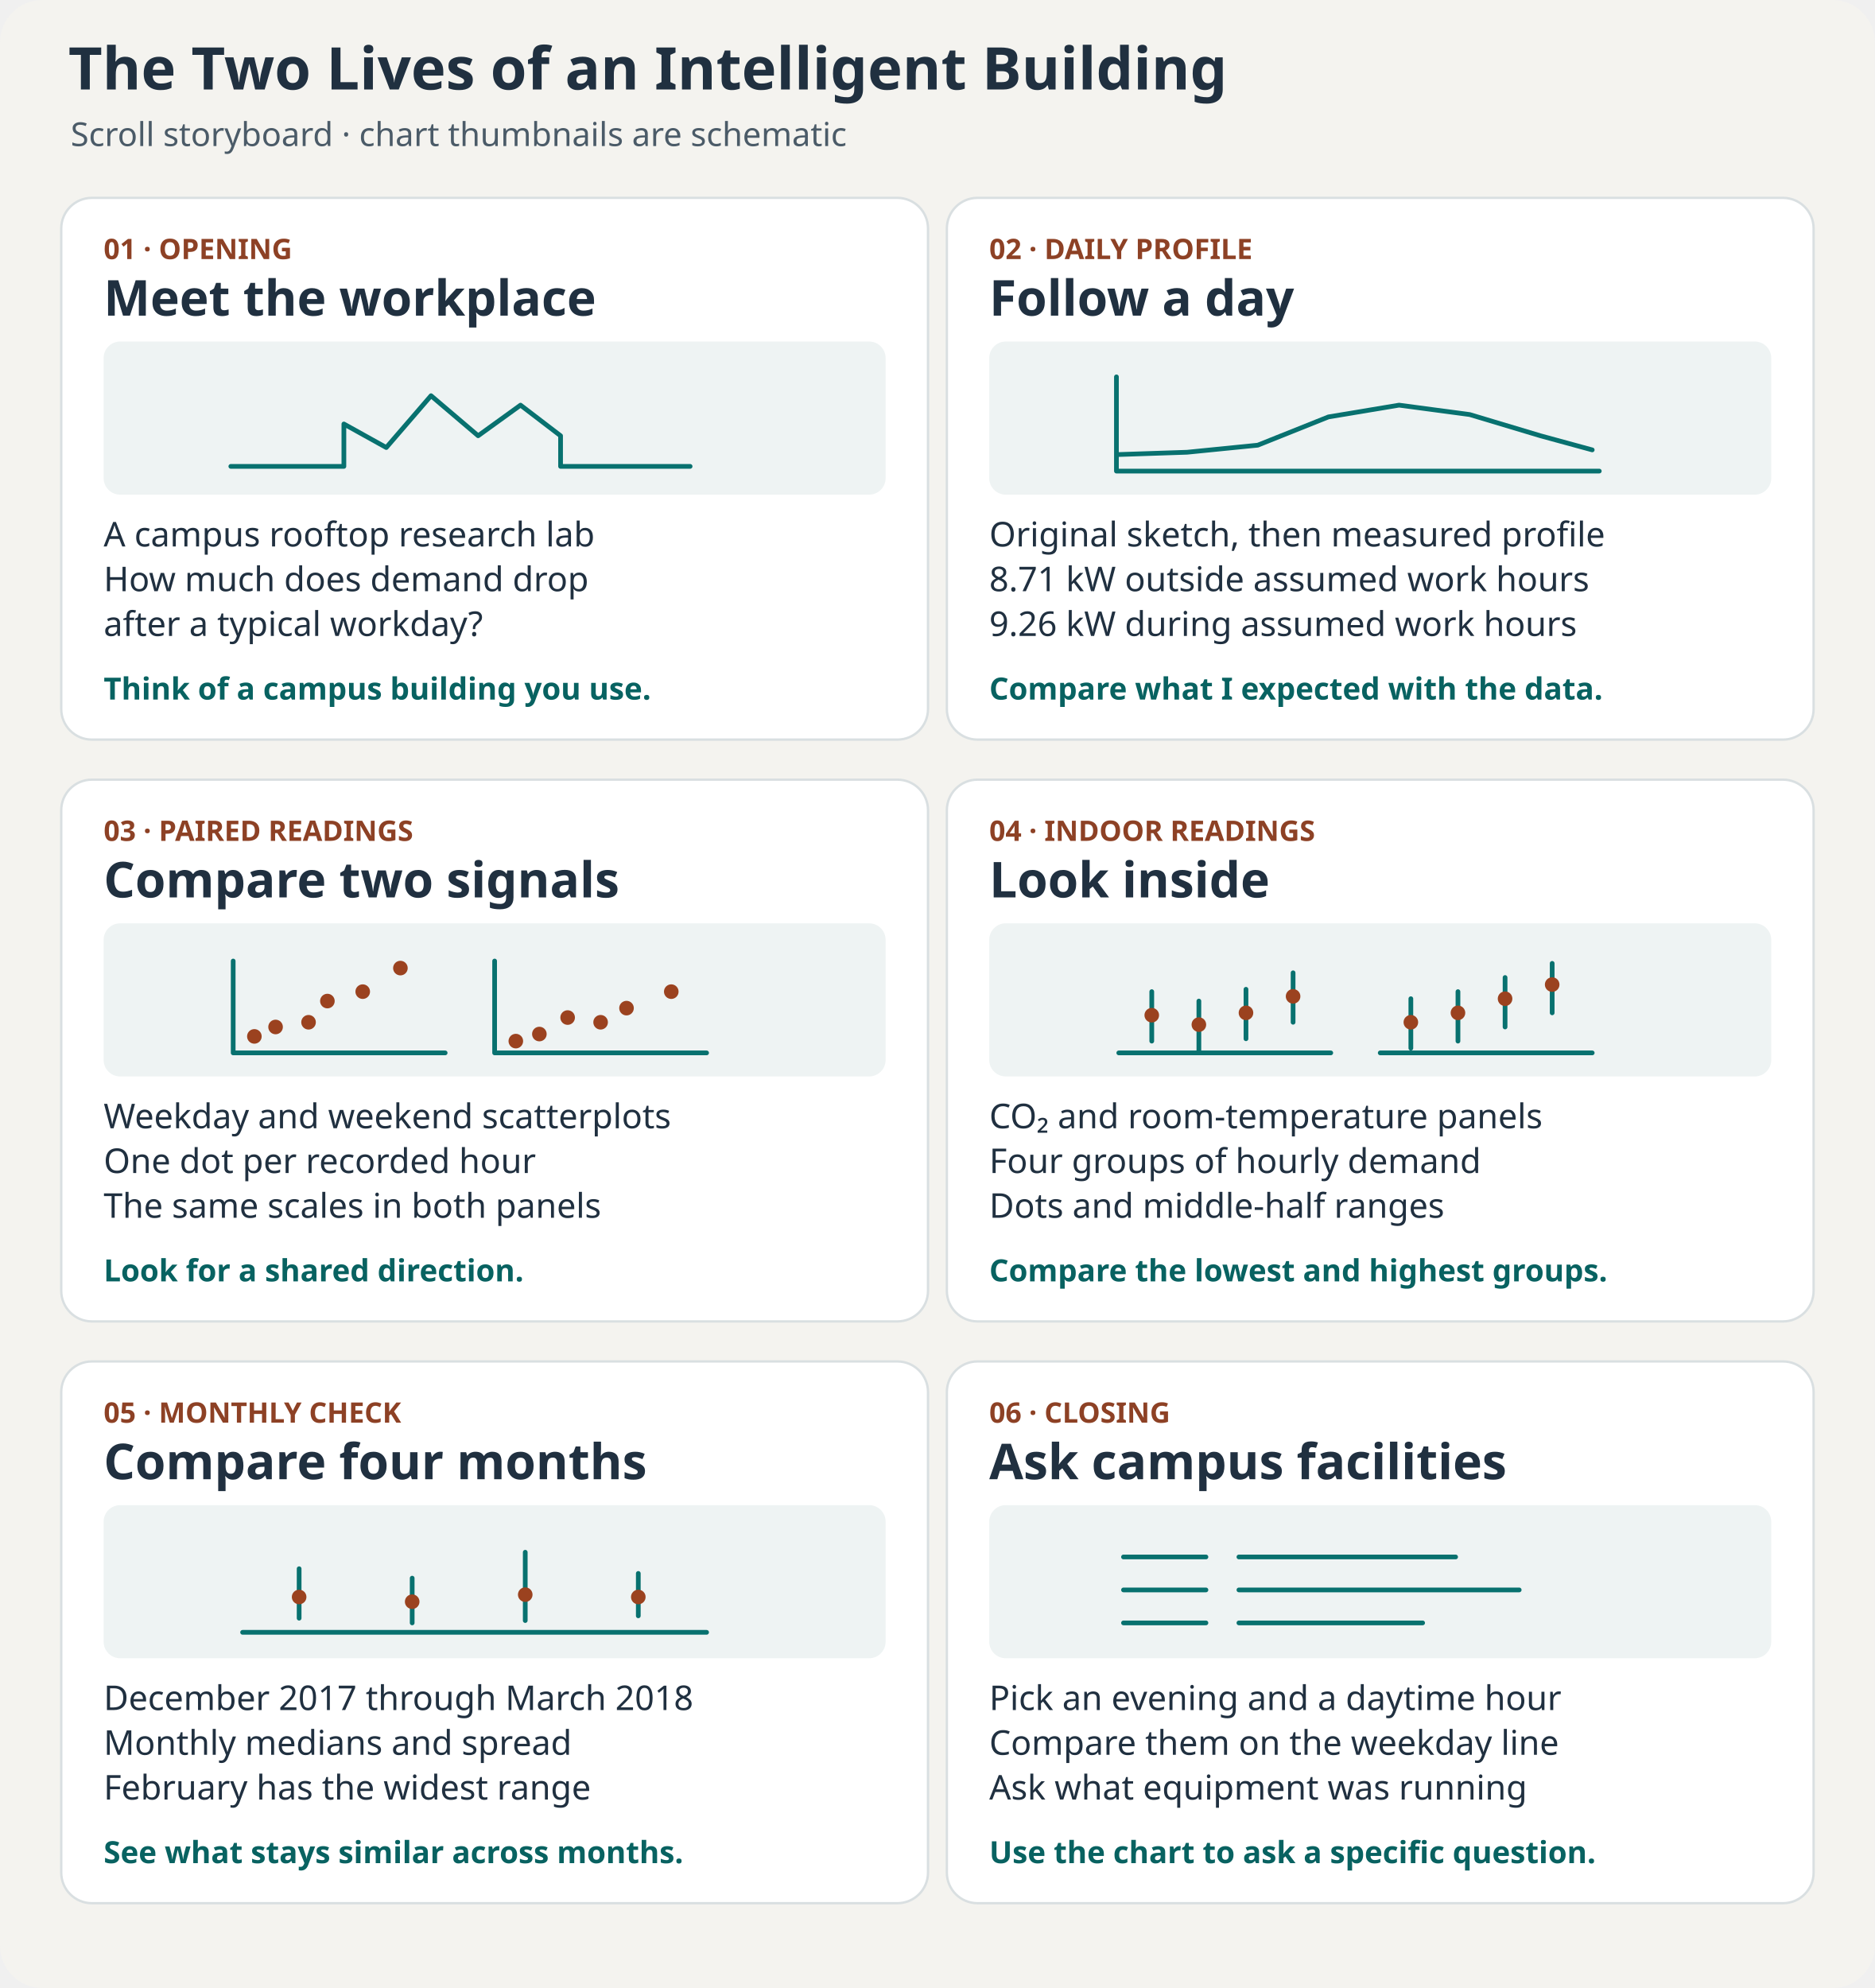
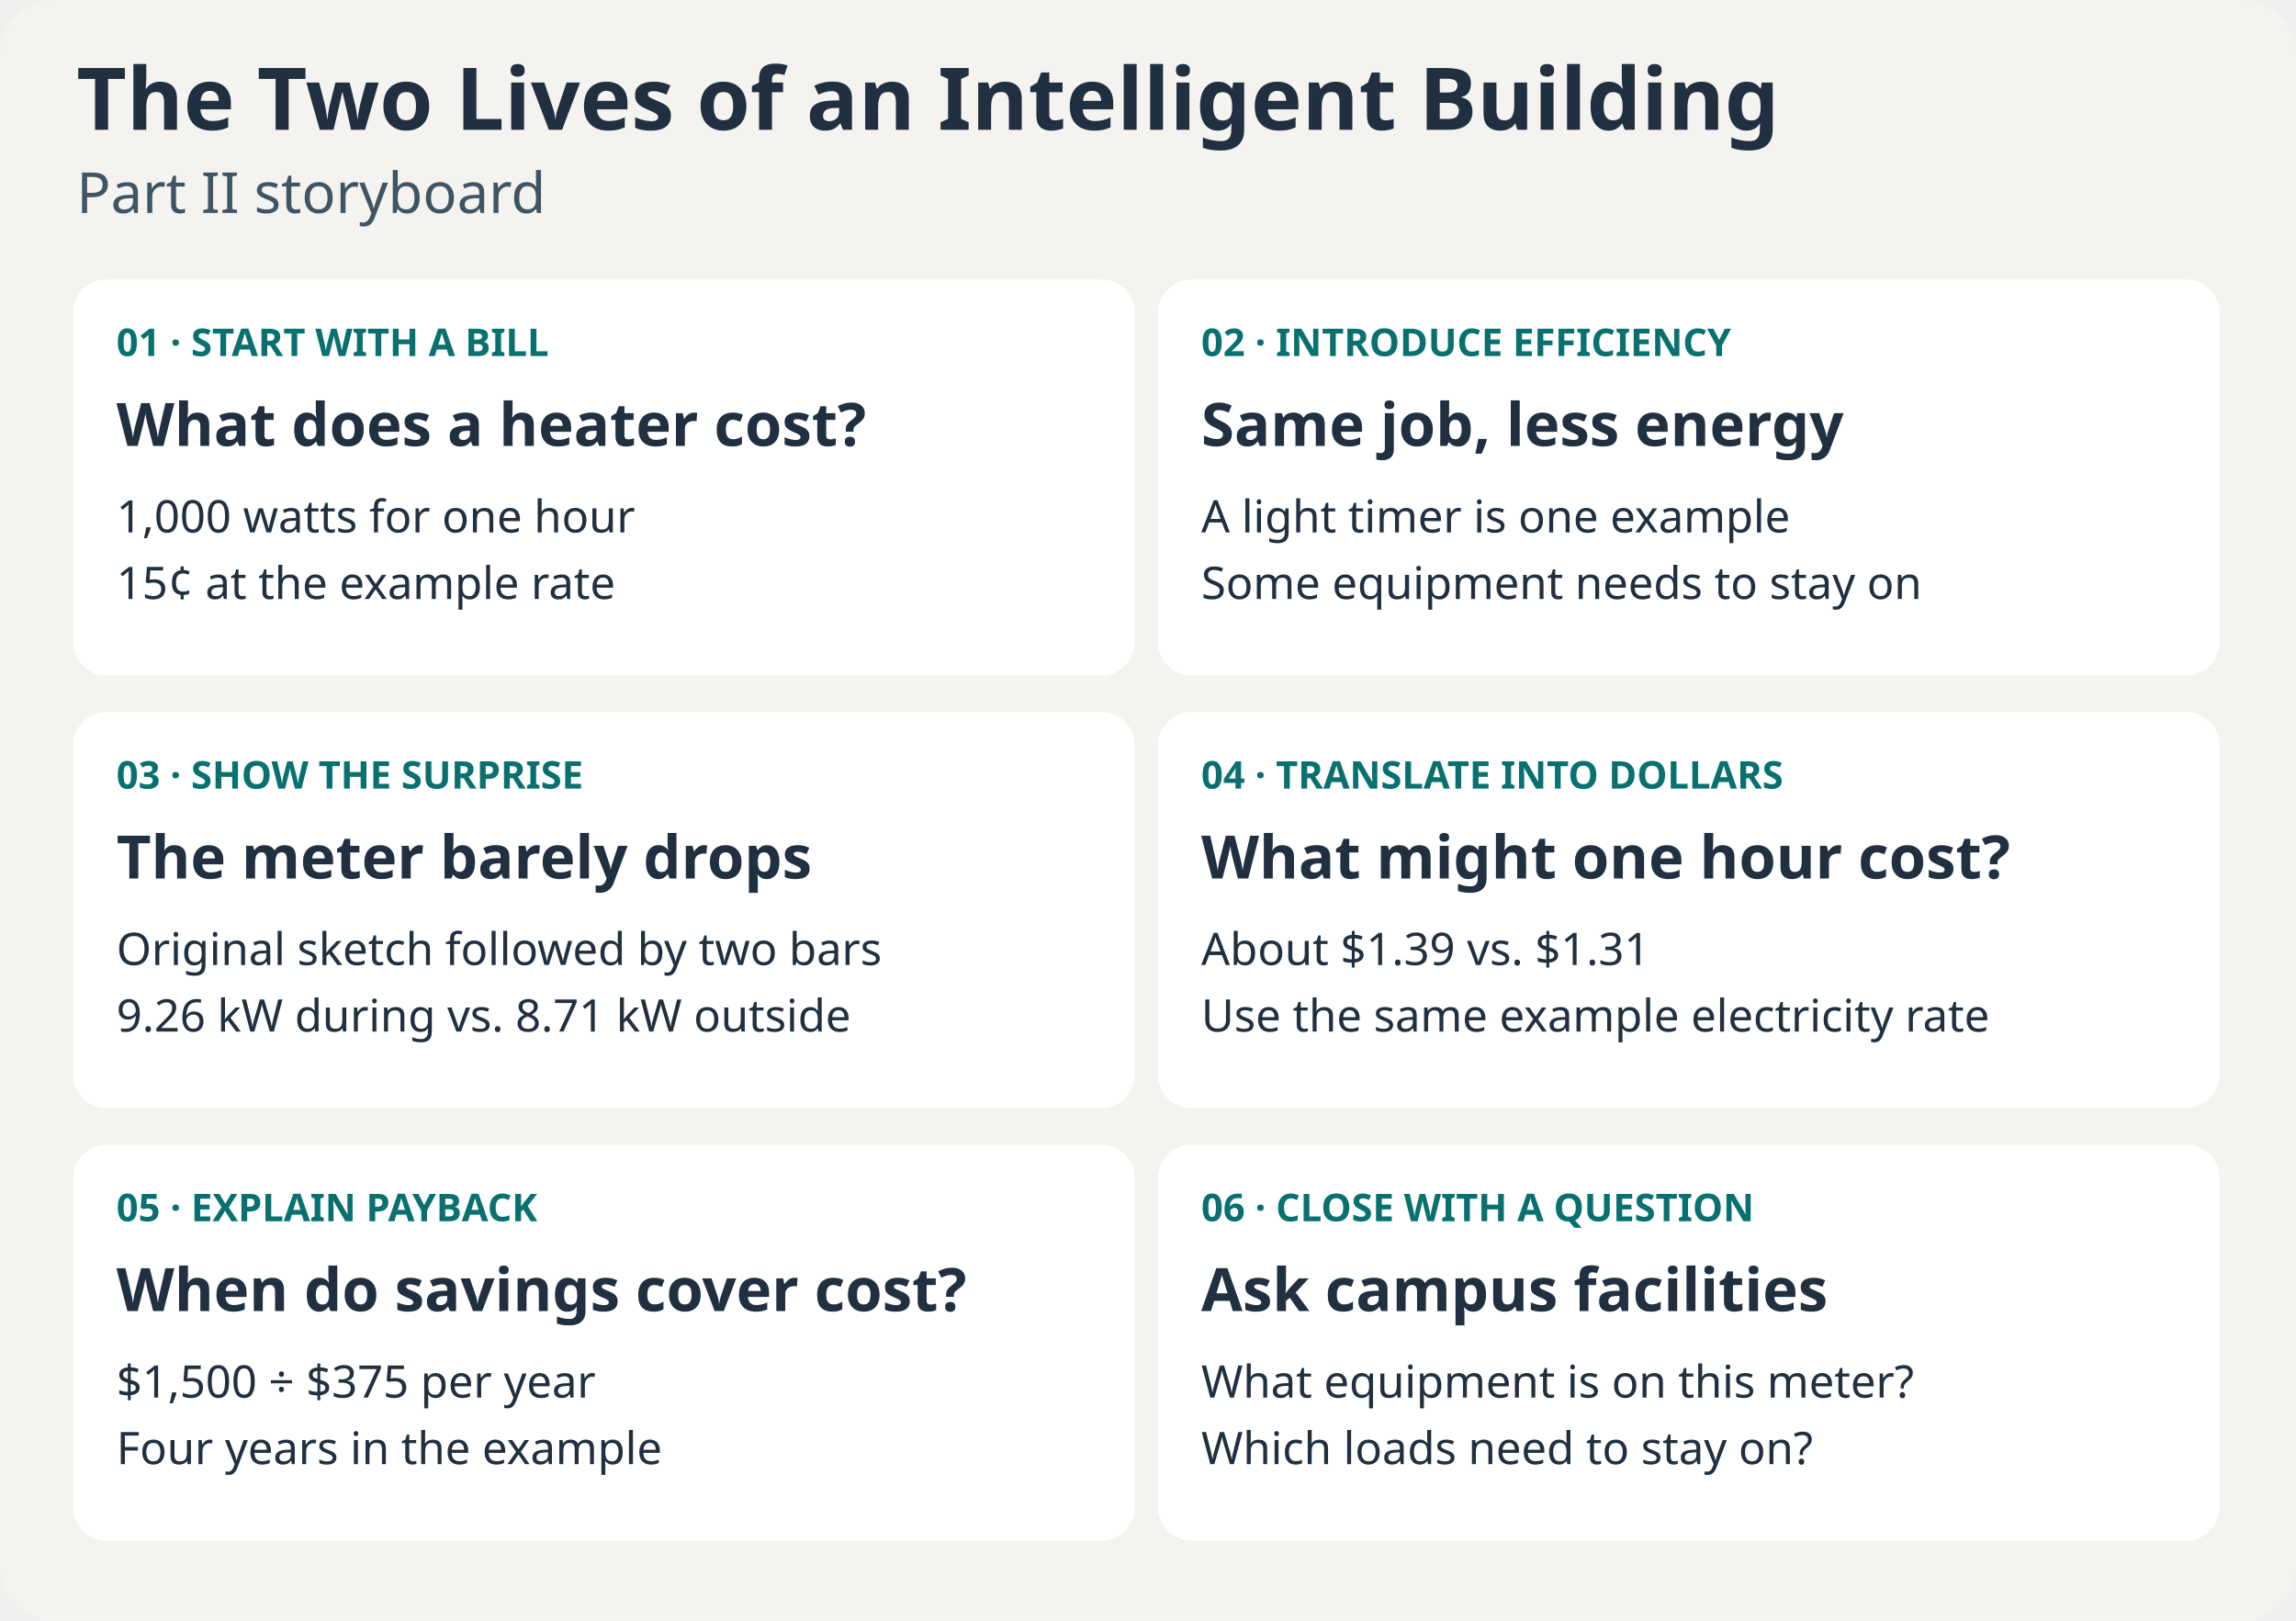
- <svg xmlns="http://www.w3.org/2000/svg" viewBox="0 0 796 844" role="img" aria-labelledby="title desc">
-   <rect width="796" height="844" rx="18" fill="#f4f3ef" />
+ <svg xmlns="http://www.w3.org/2000/svg" viewBox="0 0 690 487" role="img" aria-labelledby="title desc">
+   <rect width="690" height="487" rx="16" fill="#f4f3ef" />
  <g font-family="system-ui, sans-serif" fill="#203040">
-     <text x="29" y="38" font-size="25" font-weight="700">The Two Lives of an Intelligent Building</text>
-     <text x="30" y="62" font-size="14" fill="#4b5b68">Scroll storyboard · chart thumbnails are schematic</text>
-     <g transform="translate(26 84)">
-       <rect width="368" height="230" rx="13" fill="white" stroke="#d9dfe1" />
-       <text x="18" y="26" font-size="12" font-weight="700" fill="#8d4125">01 · OPENING</text>
-       <text x="18" y="50" font-size="21" font-weight="700">Meet the workplace</text>
-       <rect x="18" y="61" width="332" height="65" rx="7" fill="#eef3f3" />
-       <g transform="translate(47 61)">
-         <path d="M25 53h48V35l18 10 19-22 20 17 18-13 17 13v13h55" fill="none" stroke="#08716f" stroke-width="2" stroke-linecap="round" stroke-linejoin="round" />
-       </g>
-       <text x="18" y="148" font-size="14.5">A campus rooftop research lab</text>
-       <text x="18" y="167" font-size="14.5">How much does demand drop</text>
-       <text x="18" y="186" font-size="14.5">after a typical workday?</text>
-       <text x="18" y="213" font-size="13" font-weight="650" fill="#086261">Think of a campus building you use.</text>
+     <text x="23" y="39" font-size="26" font-weight="750" fill="#203040">The Two Lives of an Intelligent Building</text>
+     <text x="23" y="64" font-size="17" font-weight="500" fill="#405564">Part II storyboard</text>
+     <g transform="translate(22 84)">
+       <rect width="319" height="119" rx="10" fill="white" />
+       <text x="13" y="23" font-size="11.5" font-weight="750" fill="#08716f">01 · START WITH A BILL</text>
+       <text x="13" y="50" font-size="18" font-weight="750" fill="#203040">What does a heater cost?</text>
+       <text x="13" y="76" font-size="13.5" font-weight="500" fill="#203040">1,000 watts for one hour</text>
+       <text x="13" y="96" font-size="13.5" font-weight="500" fill="#203040">15¢ at the example rate</text>
    </g>
-     <g transform="translate(402 84)">
-       <rect width="368" height="230" rx="13" fill="white" stroke="#d9dfe1" />
-       <text x="18" y="26" font-size="12" font-weight="700" fill="#8d4125">02 · DAILY PROFILE</text>
-       <text x="18" y="50" font-size="21" font-weight="700">Follow a day</text>
-       <rect x="18" y="61" width="332" height="65" rx="7" fill="#eef3f3" />
-       <g transform="translate(47 61)">
-         <path d="M25 55h205M25 55V15M25 48 55 47 85 44 115 32 145 27 175 31 205 40 227 46" fill="none" stroke="#08716f" stroke-width="2" stroke-linecap="round" stroke-linejoin="round" />
-       </g>
-       <text x="18" y="148" font-size="14.5">Original sketch, then measured profile</text>
-       <text x="18" y="167" font-size="14.5">8.71 kW outside assumed work hours</text>
-       <text x="18" y="186" font-size="14.5">9.26 kW during assumed work hours</text>
-       <text x="18" y="213" font-size="13" font-weight="650" fill="#086261">Compare what I expected with the data.</text>
+     <g transform="translate(348 84)">
+       <rect width="319" height="119" rx="10" fill="white" />
+       <text x="13" y="23" font-size="11.5" font-weight="750" fill="#08716f">02 · INTRODUCE EFFICIENCY</text>
+       <text x="13" y="50" font-size="18" font-weight="750" fill="#203040">Same job, less energy</text>
+       <text x="13" y="76" font-size="13.5" font-weight="500" fill="#203040">A light timer is one example</text>
+       <text x="13" y="96" font-size="13.5" font-weight="500" fill="#203040">Some equipment needs to stay on</text>
    </g>
-     <g transform="translate(26 331)">
-       <rect width="368" height="230" rx="13" fill="white" stroke="#d9dfe1" />
-       <text x="18" y="26" font-size="12" font-weight="700" fill="#8d4125">03 · PAIRED READINGS</text>
-       <text x="18" y="50" font-size="21" font-weight="700">Compare two signals</text>
-       <rect x="18" y="61" width="332" height="65" rx="7" fill="#eef3f3" />
-       <g transform="translate(47 61)">
-         <path d="M26 55h90M26 55V16M137 55h90M137 55V16" fill="none" stroke="#08716f" stroke-width="2" stroke-linecap="round" stroke-linejoin="round" />
-         <circle cx="35" cy="48" r="3.1" fill="#9b421f" />
-         <circle cx="44" cy="44" r="3.1" fill="#9b421f" />
-         <circle cx="58" cy="42" r="3.1" fill="#9b421f" />
-         <circle cx="66" cy="33" r="3.1" fill="#9b421f" />
-         <circle cx="81" cy="29" r="3.1" fill="#9b421f" />
-         <circle cx="97" cy="19" r="3.1" fill="#9b421f" />
-         <circle cx="146" cy="50" r="3.1" fill="#9b421f" />
-         <circle cx="156" cy="47" r="3.1" fill="#9b421f" />
-         <circle cx="168" cy="40" r="3.1" fill="#9b421f" />
-         <circle cx="182" cy="42" r="3.1" fill="#9b421f" />
-         <circle cx="193" cy="36" r="3.1" fill="#9b421f" />
-         <circle cx="212" cy="29" r="3.1" fill="#9b421f" />
-       </g>
-       <text x="18" y="148" font-size="14.5">Weekday and weekend scatterplots</text>
-       <text x="18" y="167" font-size="14.5">One dot per recorded hour</text>
-       <text x="18" y="186" font-size="14.5">The same scales in both panels</text>
-       <text x="18" y="213" font-size="13" font-weight="650" fill="#086261">Look for a shared direction.</text>
+     <g transform="translate(22 214)">
+       <rect width="319" height="119" rx="10" fill="white" />
+       <text x="13" y="23" font-size="11.5" font-weight="750" fill="#08716f">03 · SHOW THE SURPRISE</text>
+       <text x="13" y="50" font-size="18" font-weight="750" fill="#203040">The meter barely drops</text>
+       <text x="13" y="76" font-size="13.5" font-weight="500" fill="#203040">Original sketch followed by two bars</text>
+       <text x="13" y="96" font-size="13.5" font-weight="500" fill="#203040">9.26 kW during vs. 8.71 kW outside</text>
    </g>
-     <g transform="translate(402 331)">
-       <rect width="368" height="230" rx="13" fill="white" stroke="#d9dfe1" />
-       <text x="18" y="26" font-size="12" font-weight="700" fill="#8d4125">04 · INDOOR READINGS</text>
-       <text x="18" y="50" font-size="21" font-weight="700">Look inside</text>
-       <rect x="18" y="61" width="332" height="65" rx="7" fill="#eef3f3" />
-       <g transform="translate(47 61)">
-         <path d="M26 55h90M137 55h90M40 29v21m20-17v21m20-26v21m20-28v21M150 32v21m20-24v21m20-27v21m20-27v21" fill="none" stroke="#08716f" stroke-width="2" stroke-linecap="round" stroke-linejoin="round" />
-         <circle cx="40" cy="39" r="3.1" fill="#9b421f" />
-         <circle cx="60" cy="43" r="3.1" fill="#9b421f" />
-         <circle cx="80" cy="38" r="3.1" fill="#9b421f" />
-         <circle cx="100" cy="31" r="3.1" fill="#9b421f" />
-         <circle cx="150" cy="42" r="3.1" fill="#9b421f" />
-         <circle cx="170" cy="38" r="3.1" fill="#9b421f" />
-         <circle cx="190" cy="32" r="3.1" fill="#9b421f" />
-         <circle cx="210" cy="26" r="3.1" fill="#9b421f" />
-       </g>
-       <text x="18" y="148" font-size="14.5">CO₂ and room-temperature panels</text>
-       <text x="18" y="167" font-size="14.5">Four groups of hourly demand</text>
-       <text x="18" y="186" font-size="14.5">Dots and middle-half ranges</text>
-       <text x="18" y="213" font-size="13" font-weight="650" fill="#086261">Compare the lowest and highest groups.</text>
+     <g transform="translate(348 214)">
+       <rect width="319" height="119" rx="10" fill="white" />
+       <text x="13" y="23" font-size="11.5" font-weight="750" fill="#08716f">04 · TRANSLATE INTO DOLLARS</text>
+       <text x="13" y="50" font-size="18" font-weight="750" fill="#203040">What might one hour cost?</text>
+       <text x="13" y="76" font-size="13.5" font-weight="500" fill="#203040">About $1.39 vs. $1.31</text>
+       <text x="13" y="96" font-size="13.5" font-weight="500" fill="#203040">Use the same example electricity rate</text>
    </g>
-     <g transform="translate(26 578)">
-       <rect width="368" height="230" rx="13" fill="white" stroke="#d9dfe1" />
-       <text x="18" y="26" font-size="12" font-weight="700" fill="#8d4125">05 · MONTHLY CHECK</text>
-       <text x="18" y="50" font-size="21" font-weight="700">Compare four months</text>
-       <rect x="18" y="61" width="332" height="65" rx="7" fill="#eef3f3" />
-       <g transform="translate(47 61)">
-         <path d="M30 54h197M54 27v21m48-17v19m48-30v29m48-20v18" fill="none" stroke="#08716f" stroke-width="2" stroke-linecap="round" stroke-linejoin="round" />
-         <circle cx="54" cy="39" r="3.1" fill="#9b421f" />
-         <circle cx="102" cy="41" r="3.1" fill="#9b421f" />
-         <circle cx="150" cy="38" r="3.1" fill="#9b421f" />
-         <circle cx="198" cy="39" r="3.1" fill="#9b421f" />
-       </g>
-       <text x="18" y="148" font-size="14.5">December 2017 through March 2018</text>
-       <text x="18" y="167" font-size="14.5">Monthly medians and spread</text>
-       <text x="18" y="186" font-size="14.5">February has the widest range</text>
-       <text x="18" y="213" font-size="13" font-weight="650" fill="#086261">See what stays similar across months.</text>
+     <g transform="translate(22 344)">
+       <rect width="319" height="119" rx="10" fill="white" />
+       <text x="13" y="23" font-size="11.5" font-weight="750" fill="#08716f">05 · EXPLAIN PAYBACK</text>
+       <text x="13" y="50" font-size="18" font-weight="750" fill="#203040">When do savings cover cost?</text>
+       <text x="13" y="76" font-size="13.5" font-weight="500" fill="#203040">$1,500 ÷ $375 per year</text>
+       <text x="13" y="96" font-size="13.5" font-weight="500" fill="#203040">Four years in the example</text>
    </g>
-     <g transform="translate(402 578)">
-       <rect width="368" height="230" rx="13" fill="white" stroke="#d9dfe1" />
-       <text x="18" y="26" font-size="12" font-weight="700" fill="#8d4125">06 · CLOSING</text>
-       <text x="18" y="50" font-size="21" font-weight="700">Ask campus facilities</text>
-       <rect x="18" y="61" width="332" height="65" rx="7" fill="#eef3f3" />
-       <g transform="translate(47 61)">
-         <path d="M28 22h35m14 0h92M28 36h35m14 0h119M28 50h35m14 0h78" fill="none" stroke="#08716f" stroke-width="2" stroke-linecap="round" stroke-linejoin="round" />
-       </g>
-       <text x="18" y="148" font-size="14.5">Pick an evening and a daytime hour</text>
-       <text x="18" y="167" font-size="14.5">Compare them on the weekday line</text>
-       <text x="18" y="186" font-size="14.5">Ask what equipment was running</text>
-       <text x="18" y="213" font-size="13" font-weight="650" fill="#086261">Use the chart to ask a specific question.</text>
+     <g transform="translate(348 344)">
+       <rect width="319" height="119" rx="10" fill="white" />
+       <text x="13" y="23" font-size="11.5" font-weight="750" fill="#08716f">06 · CLOSE WITH A QUESTION</text>
+       <text x="13" y="50" font-size="18" font-weight="750" fill="#203040">Ask campus facilities</text>
+       <text x="13" y="76" font-size="13.5" font-weight="500" fill="#203040">What equipment is on this meter?</text>
+       <text x="13" y="96" font-size="13.5" font-weight="500" fill="#203040">Which loads need to stay on?</text>
    </g>
  </g>
</svg>
